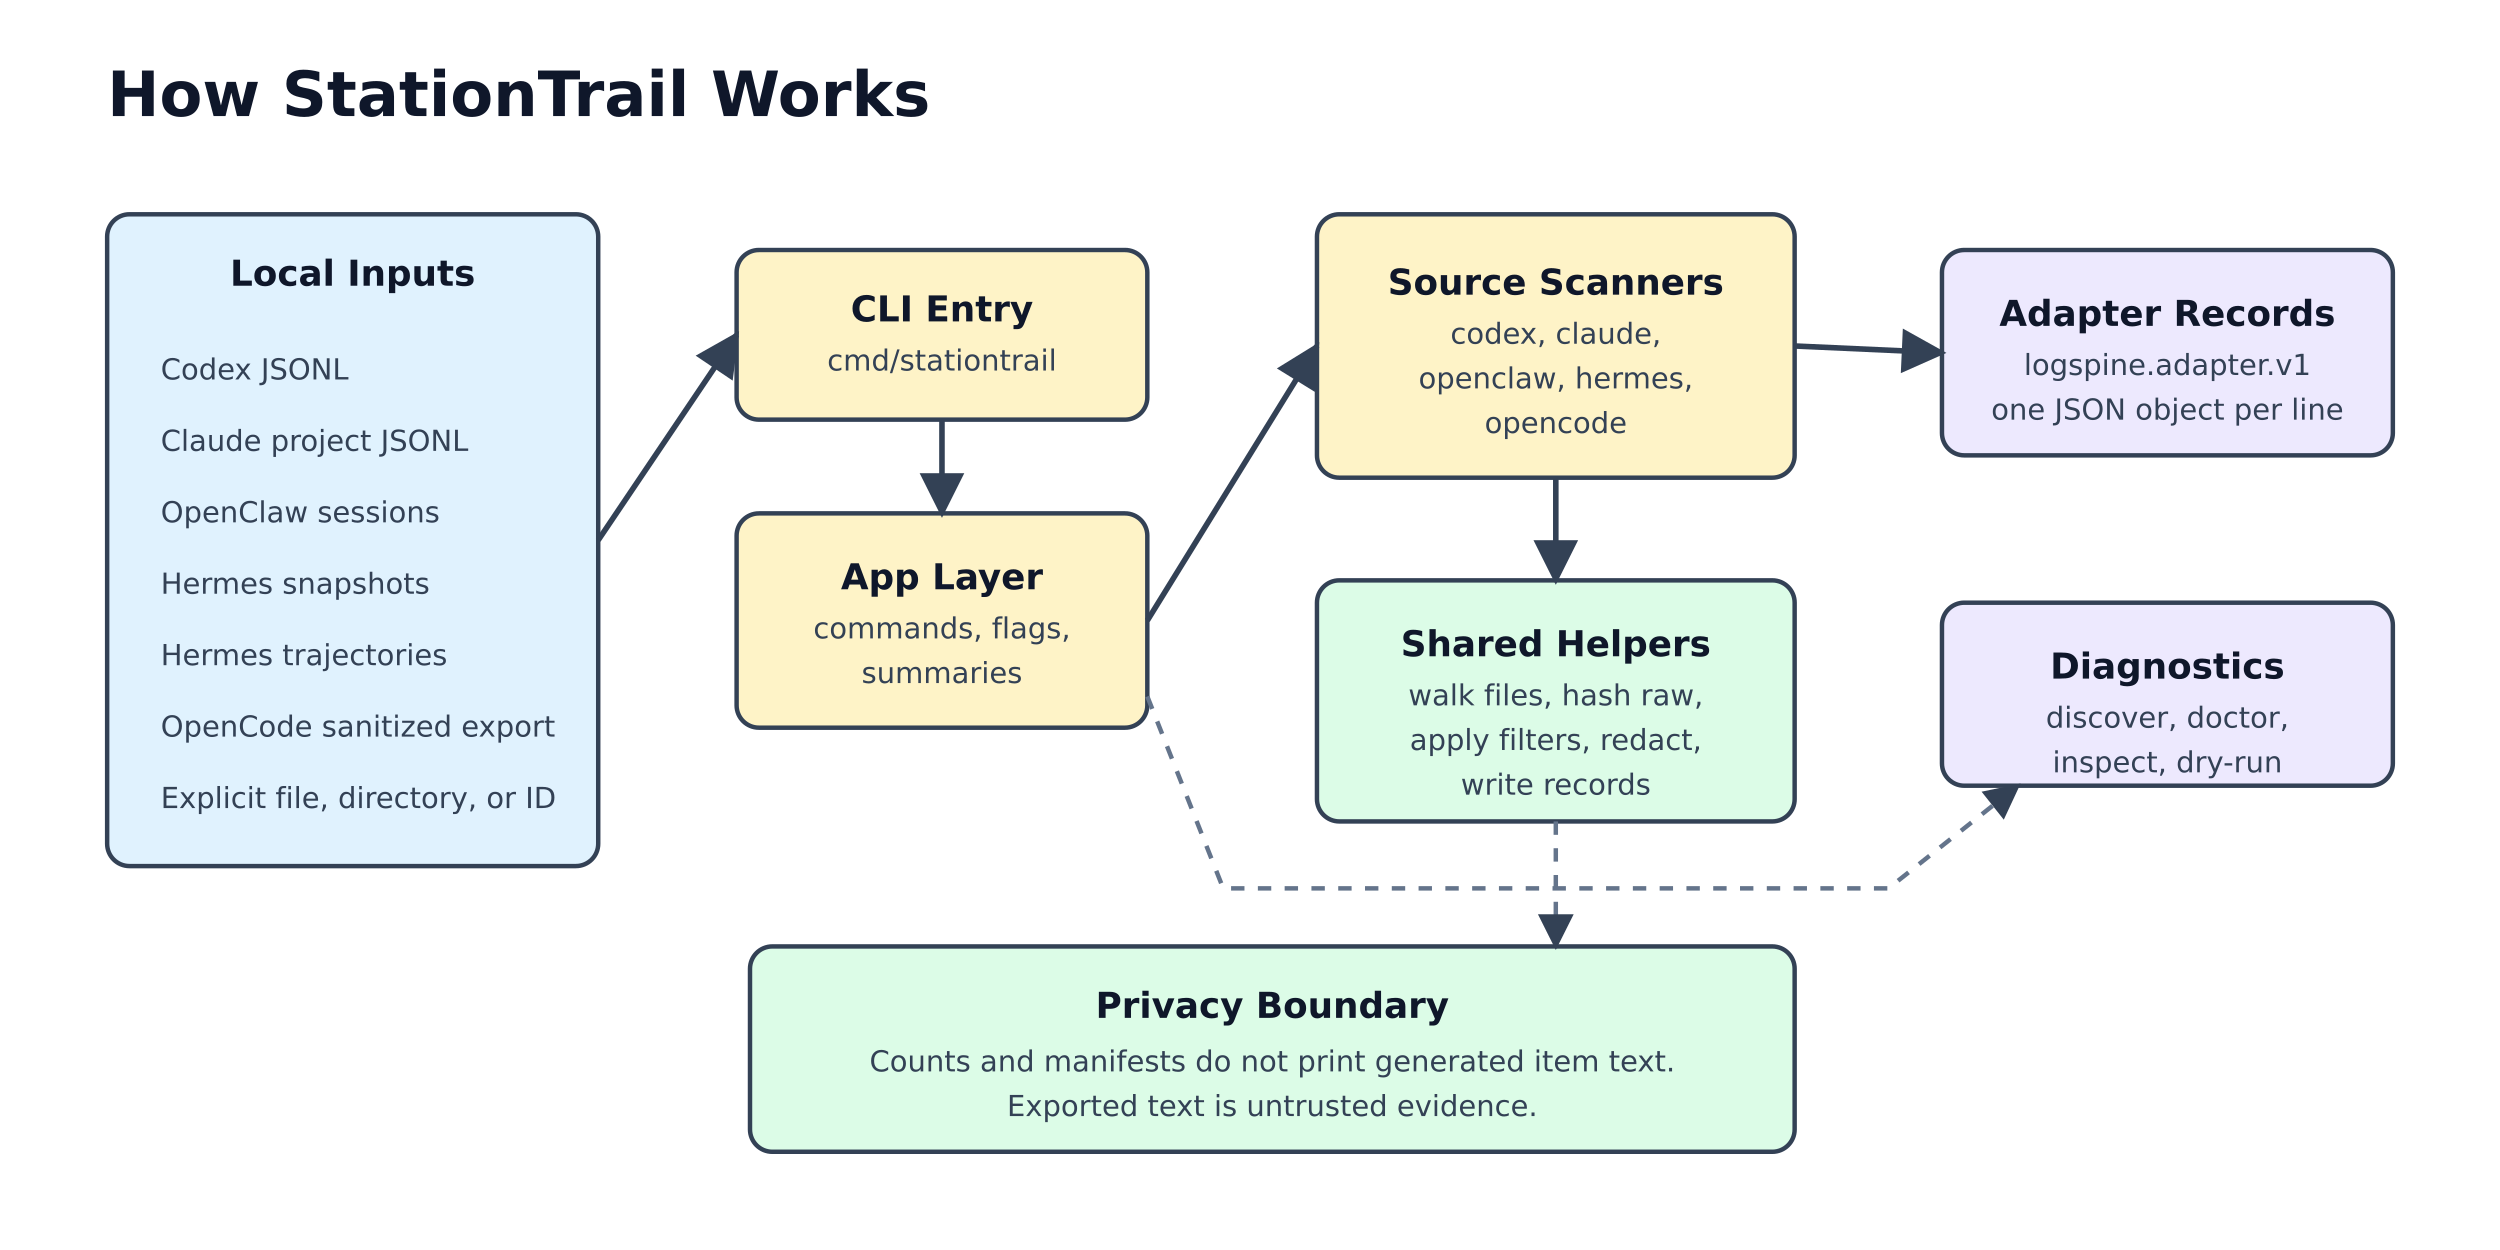
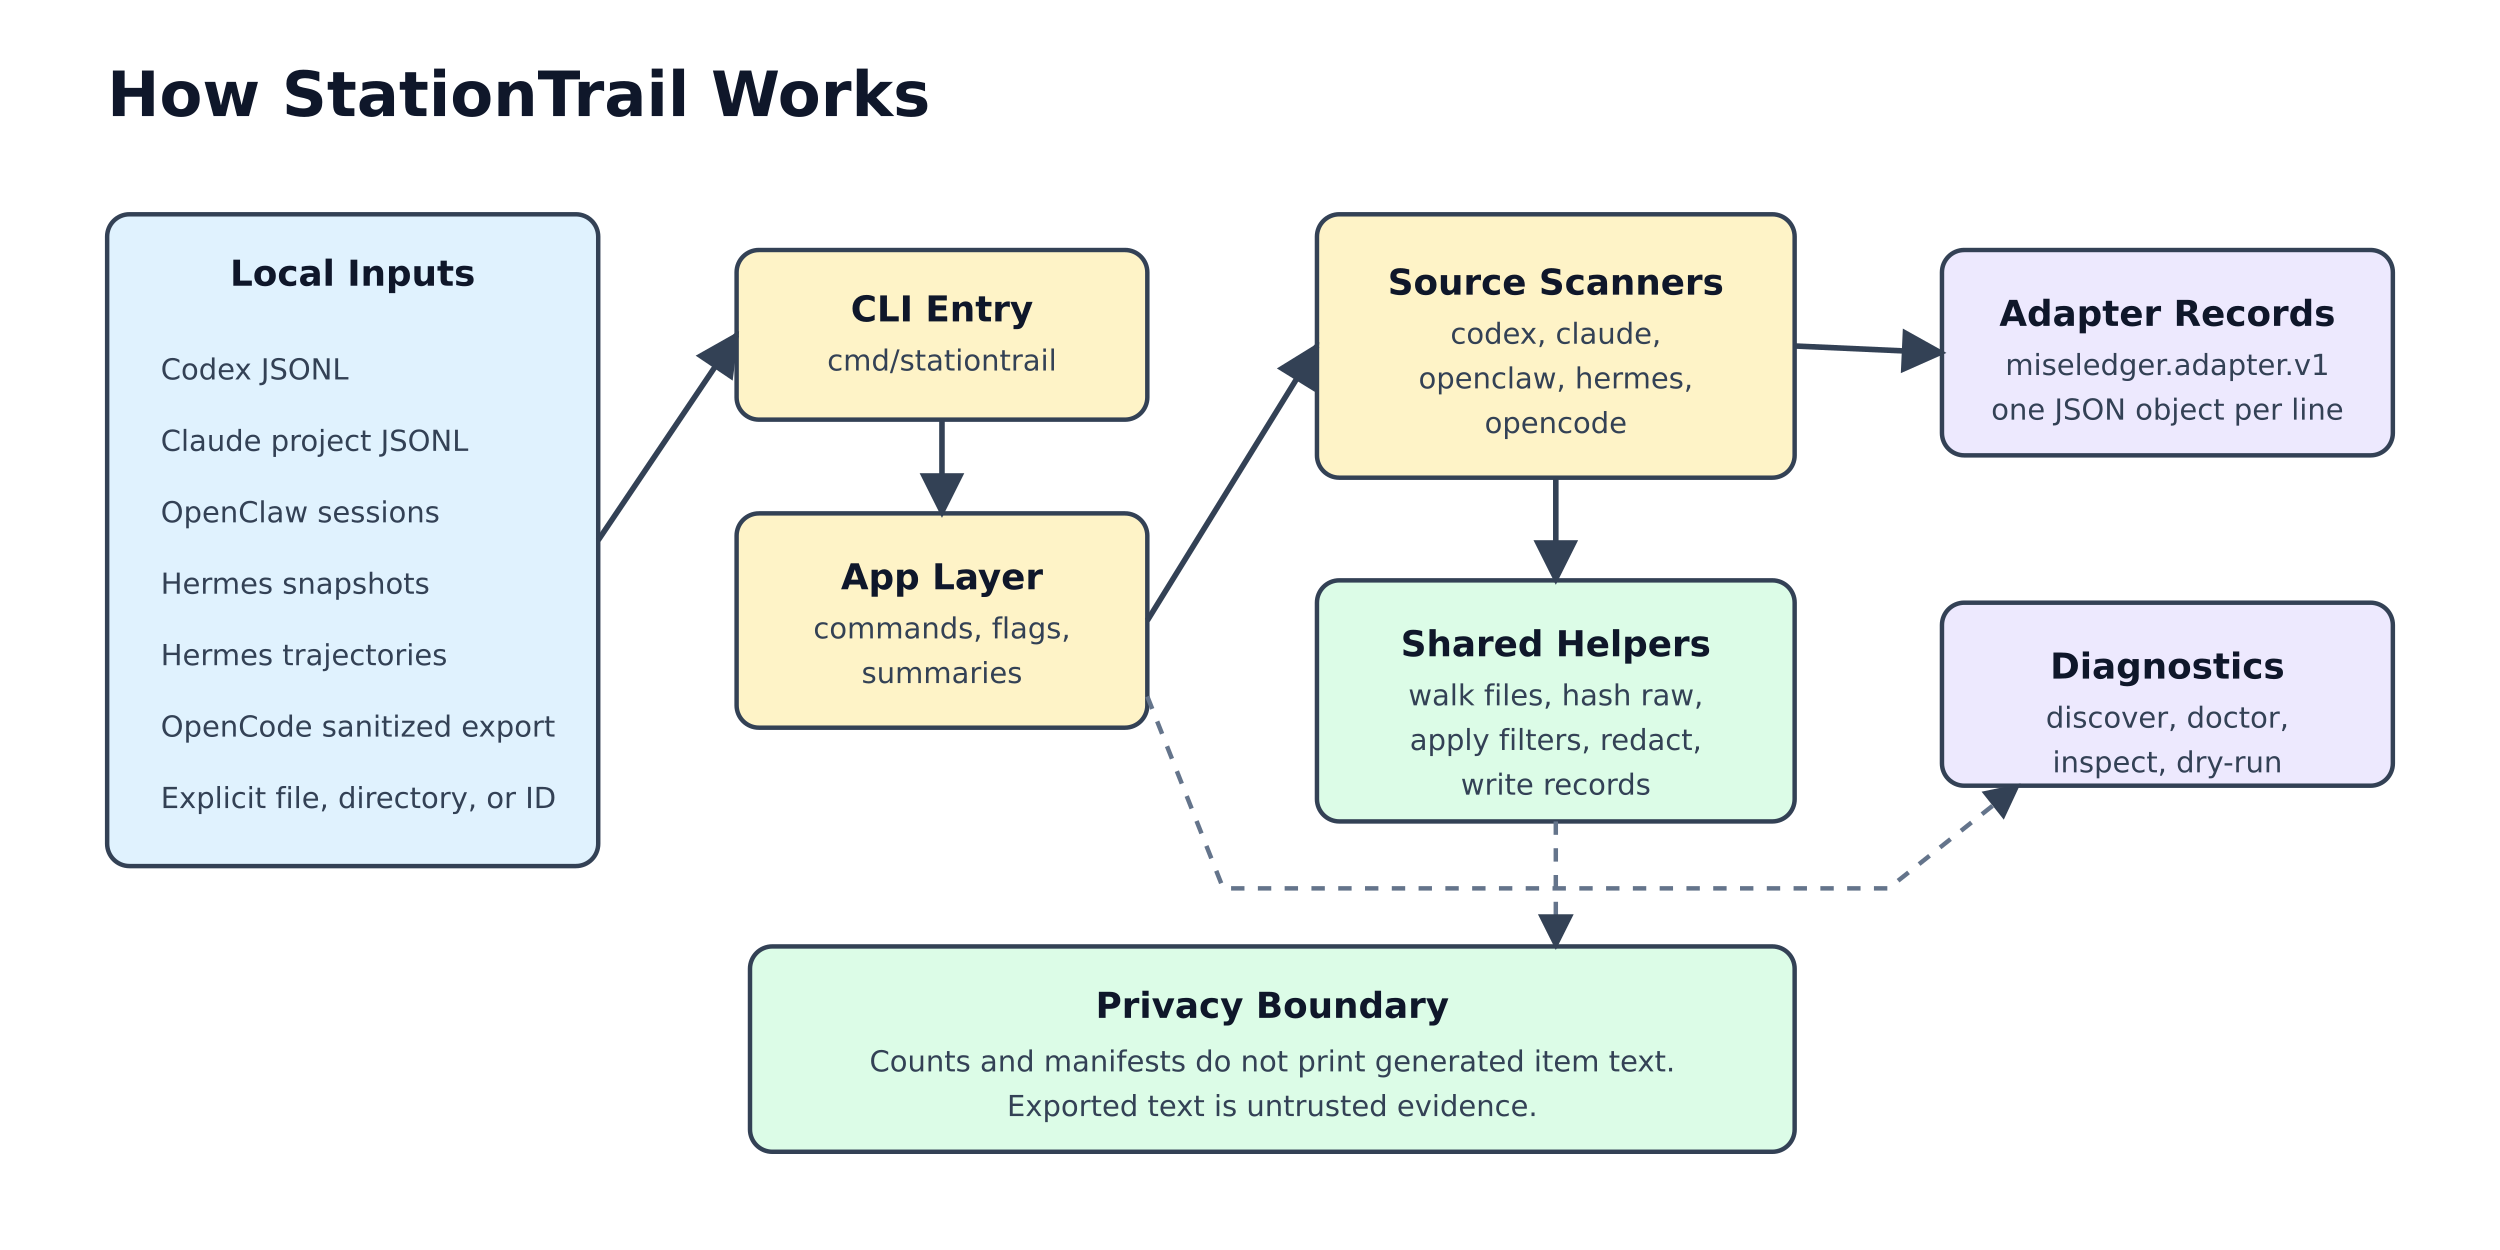
<svg xmlns="http://www.w3.org/2000/svg" width="1120" height="560" viewBox="0 0 1120 560" role="img" aria-labelledby="title desc">
  <defs>
    <marker id="arrow" viewBox="0 0 10 10" refX="9" refY="5" markerWidth="8" markerHeight="8" orient="auto-start-reverse">
      <path d="M 0 0 L 10 5 L 0 10 z" fill="#334155" />
    </marker>
    <style>
      text { font-family: DejaVu Sans, Arial, Helvetica, sans-serif; font-style: normal; letter-spacing: 0; }
      .title { font-weight: 700; font-size: 28px; fill: #0f172a; }
      .label { font-weight: 700; font-size: 16px; fill: #0f172a; }
      .small { font-weight: 400; font-size: 13px; fill: #334155; }
      .box { stroke: #334155; stroke-width: 2; rx: 10; }
      .source { fill: #e0f2fe; }
      .process { fill: #fef3c7; }
      .privacy { fill: #dcfce7; }
      .output { fill: #ede9fe; }
      .line { stroke: #334155; stroke-width: 2.5; fill: none; marker-end: url(#arrow); }
      .dash { stroke: #64748b; stroke-width: 2; stroke-dasharray: 6 6; fill: none; marker-end: url(#arrow); }
    </style>
  </defs>
  <rect width="1120" height="560" fill="#ffffff" />
  <text x="48" y="52" class="title">How StationTrail Works</text>
  <rect x="48" y="96" width="220" height="292" class="box source" />
  <text x="158" y="128" text-anchor="middle" class="label">Local Inputs</text>
  <text x="72" y="170" class="small">Codex JSONL</text>
  <text x="72" y="202" class="small">Claude project JSONL</text>
  <text x="72" y="234" class="small">OpenClaw sessions</text>
  <text x="72" y="266" class="small">Hermes snapshots</text>
  <text x="72" y="298" class="small">Hermes trajectories</text>
  <text x="72" y="330" class="small">OpenCode sanitized export</text>
  <text x="72" y="362" class="small">Explicit file, directory, or ID</text>
  <rect x="330" y="112" width="184" height="76" class="box process" />
  <text x="422" y="144" text-anchor="middle" class="label">CLI Entry</text>
  <text x="422" y="166" text-anchor="middle" class="small">cmd/stationtrail</text>
  <rect x="330" y="230" width="184" height="96" class="box process" />
  <text x="422" y="264" text-anchor="middle" class="label">App Layer</text>
  <text x="422" y="286" text-anchor="middle" class="small">commands, flags,</text>
  <text x="422" y="306" text-anchor="middle" class="small">summaries</text>
  <rect x="590" y="96" width="214" height="118" class="box process" />
  <text x="697" y="132" text-anchor="middle" class="label">Source Scanners</text>
  <text x="697" y="154" text-anchor="middle" class="small">codex, claude,</text>
  <text x="697" y="174" text-anchor="middle" class="small">openclaw, hermes,</text>
  <text x="697" y="194" text-anchor="middle" class="small">opencode</text>
  <rect x="590" y="260" width="214" height="108" class="box privacy" />
  <text x="697" y="294" text-anchor="middle" class="label">Shared Helpers</text>
  <text x="697" y="316" text-anchor="middle" class="small">walk files, hash raw,</text>
  <text x="697" y="336" text-anchor="middle" class="small">apply filters, redact,</text>
  <text x="697" y="356" text-anchor="middle" class="small">write records</text>
  <rect x="870" y="112" width="202" height="92" class="box output" />
  <text x="971" y="146" text-anchor="middle" class="label">Adapter Records</text>
-   <text x="971" y="168" text-anchor="middle" class="small">logspine.adapter.v1</text>
+   <text x="971" y="168" text-anchor="middle" class="small">miseledger.adapter.v1</text>
  <text x="971" y="188" text-anchor="middle" class="small">one JSON object per line</text>
  <rect x="870" y="270" width="202" height="82" class="box output" />
  <text x="971" y="304" text-anchor="middle" class="label">Diagnostics</text>
  <text x="971" y="326" text-anchor="middle" class="small">discover, doctor,</text>
  <text x="971" y="346" text-anchor="middle" class="small">inspect, dry-run</text>
  <rect x="336" y="424" width="468" height="92" class="box privacy" />
  <text x="570" y="456" text-anchor="middle" class="label">Privacy Boundary</text>
  <text x="570" y="480" text-anchor="middle" class="small">Counts and manifests do not print generated item text.</text>
  <text x="570" y="500" text-anchor="middle" class="small">Exported text is untrusted evidence.</text>
  <path d="M 268 242 L 330 150" class="line" />
  <path d="M 422 188 L 422 230" class="line" />
  <path d="M 514 278 L 590 155" class="line" />
  <path d="M 697 214 L 697 260" class="line" />
  <path d="M 804 155 L 870 158" class="line" />
  <path d="M 514 312 L 548 398 L 846 398 L 904 352" class="dash" />
  <path d="M 697 368 L 697 424" class="dash" />
</svg>
